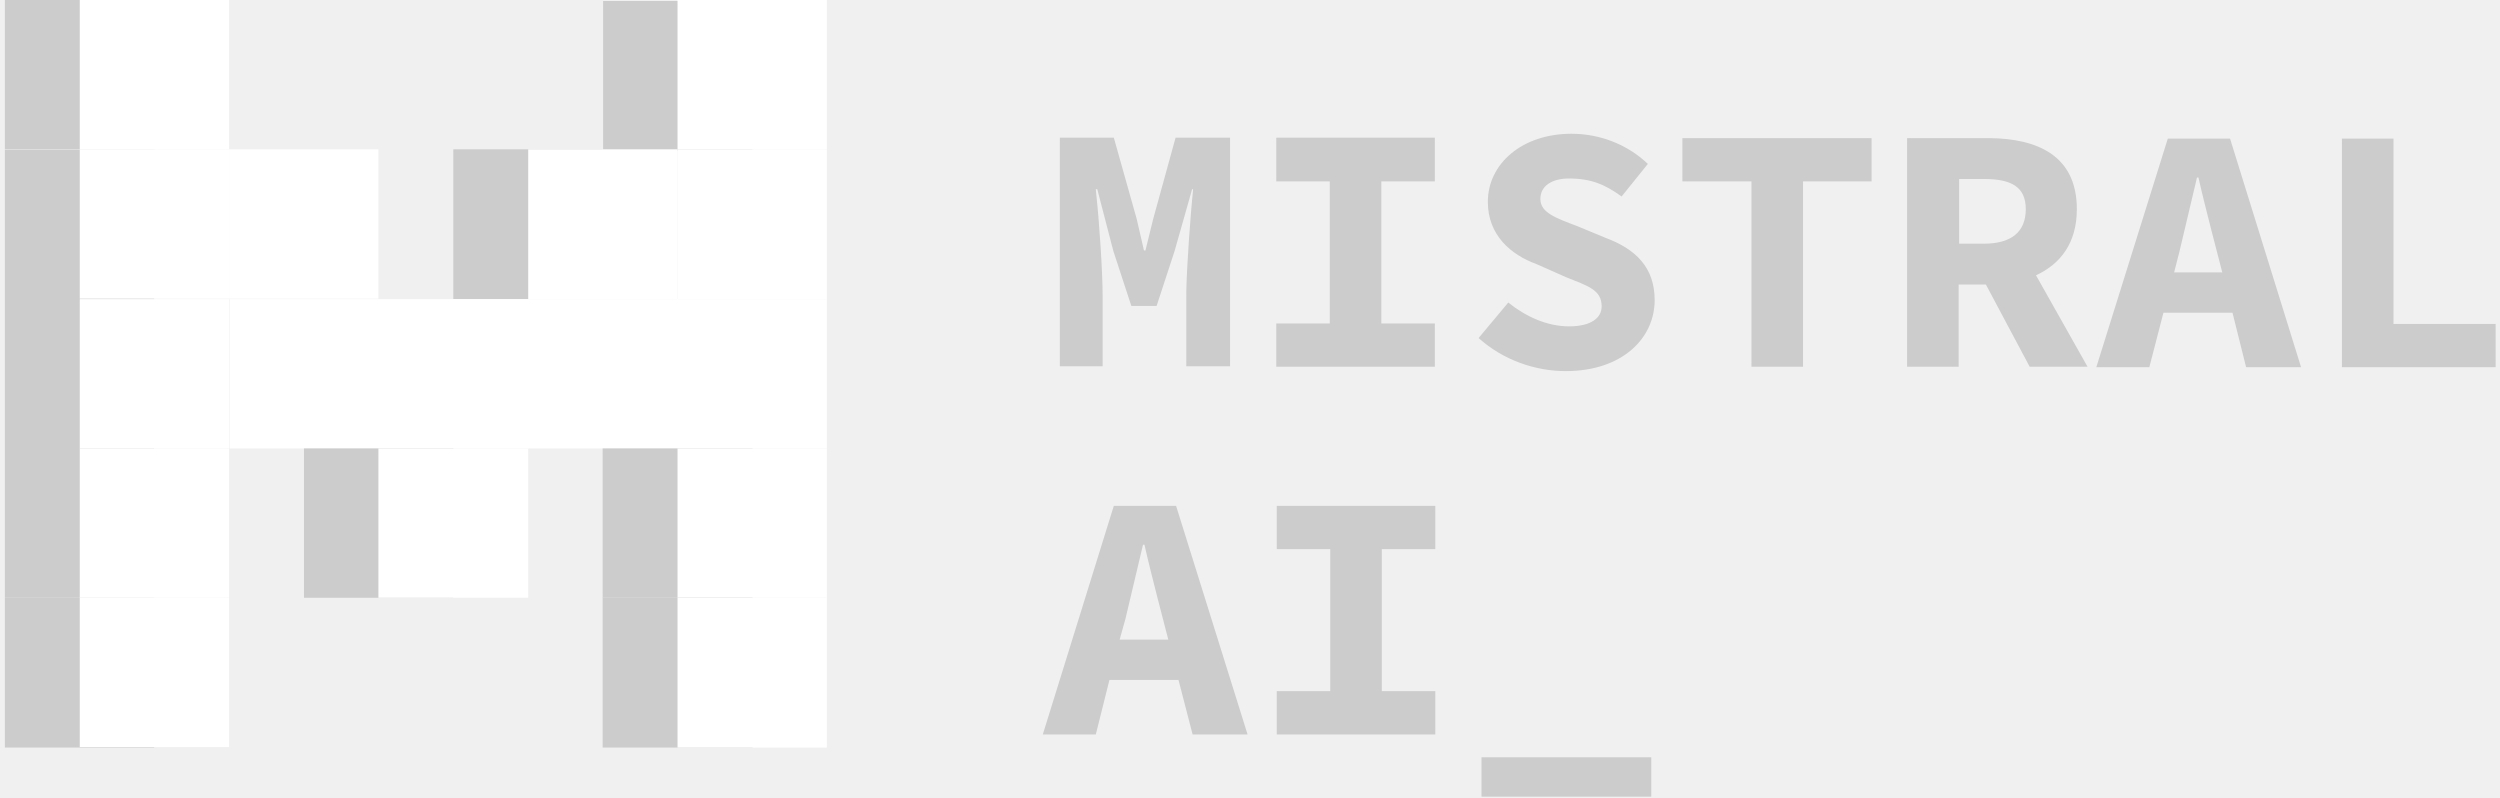
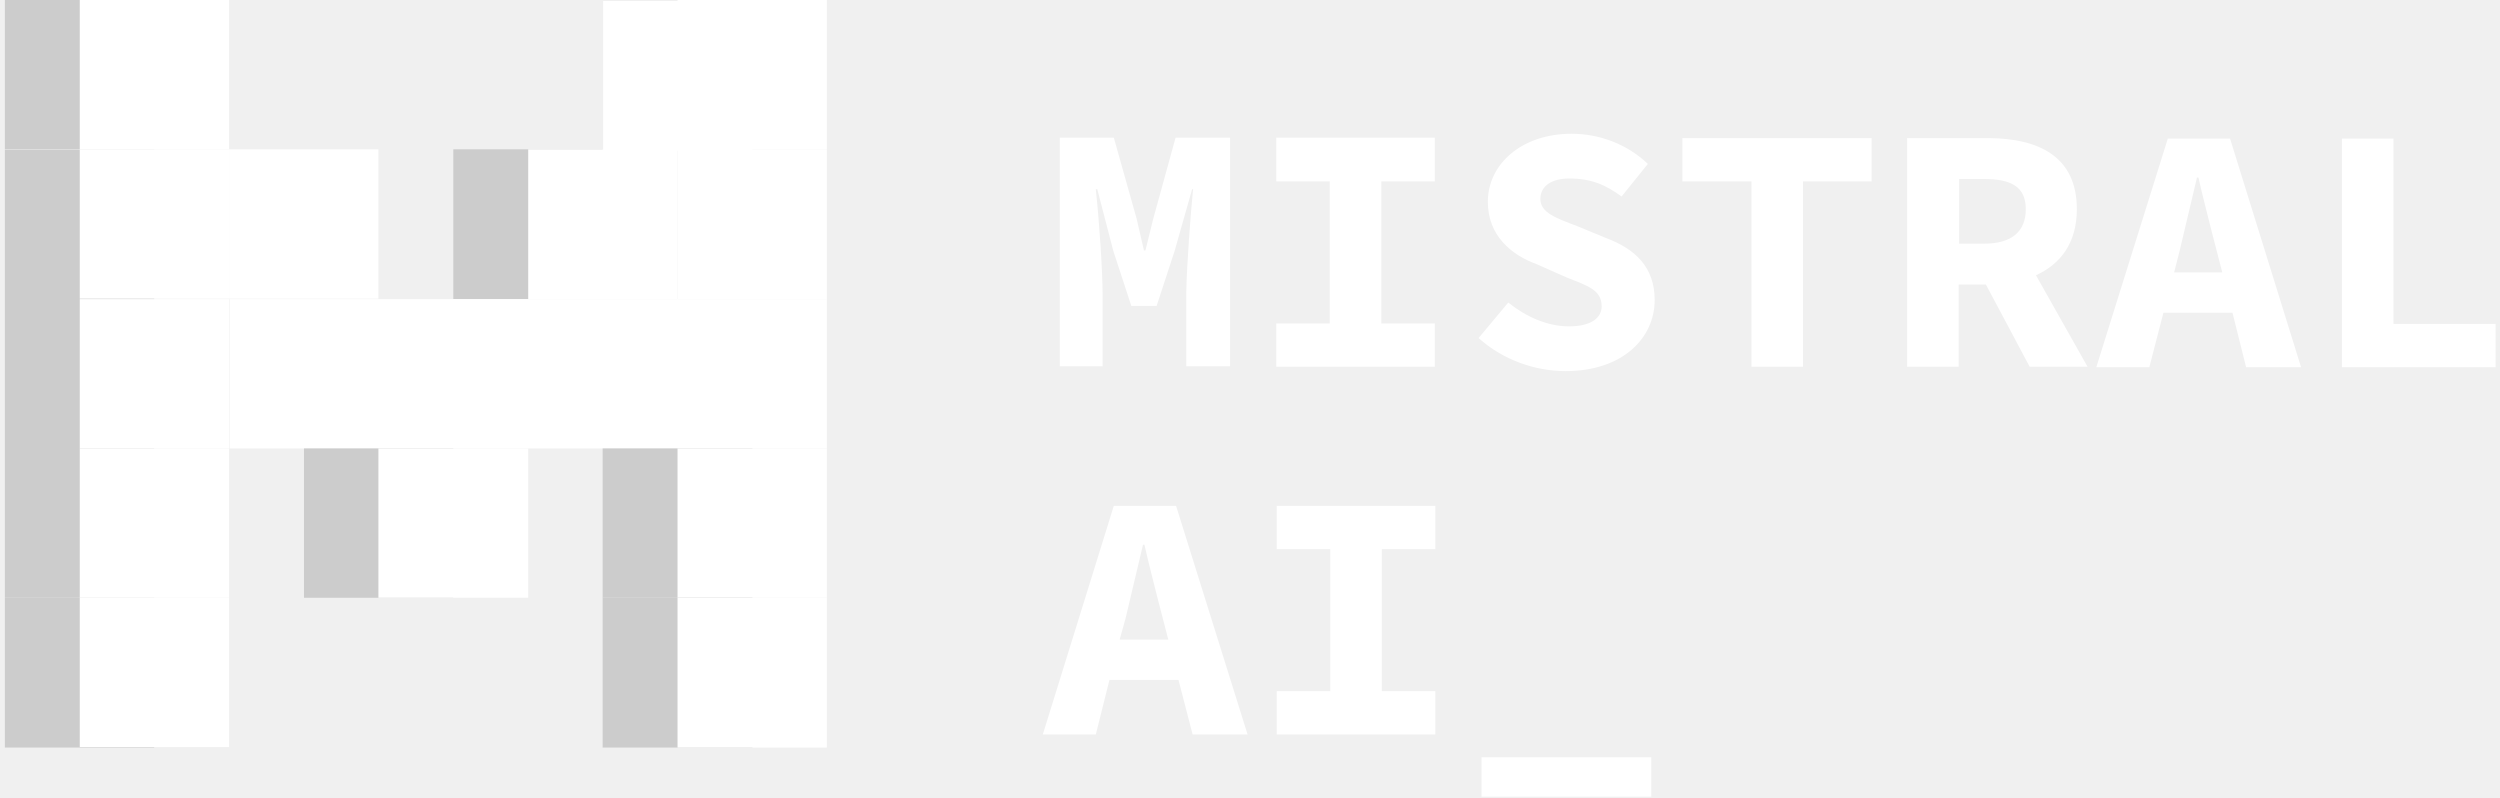
<svg xmlns="http://www.w3.org/2000/svg" version="1.2" viewBox="0 0 514 164" width="514" height="164">
  <style>.a{fill:#ccc}.b{fill:#fff}.c{fill:#fff}.d{fill:#fff}.e{fill:#fff}.f{fill:#fff}</style>
-   <path fill-rule="evenodd" class="a" d="m217.9 28.3h11.1l4.7 16.7 1.5 6.5h0.3l1.6-6.5 4.6-16.7h11.2v47h-9v-14.5-0.8c0.1-5.5 0.9-16.2 1.4-21.1h-0.2l-3.6 12.7-3.7 11.3h-5.2l-3.7-11.3-3.3-12.7h-0.3l0.1 1.1c0.6 5.5 1.3 15.8 1.3 20.8v14.5h-8.8zm44.5 38.2h11v-29.2h-11v-9h32.6v9h-11v29.2h11v8.9h-32.6zm41.6 3l6.1-7.3c3.6 2.9 8 4.9 12.5 4.9 4.6 0 6.7-1.8 6.7-4.1 0-3.4-2.8-4.2-7.3-6l-6.1-2.7c-5.2-1.9-10-5.9-10-12.8 0-7.8 7-14 17.2-14 5.7 0 11.4 2.1 15.7 6.2l-5.4 6.7c-3.3-2.4-6.2-3.7-10.8-3.7-3.5 0-5.9 1.5-5.9 4.2 0 2.8 3.1 3.9 7.6 5.6l5.8 2.4c6.2 2.3 10.1 6.1 10.1 12.8 0 7.8-6.6 14.6-18.3 14.6-6.3 0-12.9-2.3-17.9-6.8zm56.1-32.2h-14.2v-8.9h38.9v8.9h-14.1v38.1h-10.6zm57.2 38.1l-9-16.9h-5.6v16.9h-10.6v-47h17c9.8 0.1 17.9 3.6 17.9 14.6 0 7-3.4 11.3-8.4 13.6l10.6 18.8zm-14.5-25.3h5.1c5.6 0 8.6-2.4 8.6-7.1 0-4.6-3-6.2-8.6-6.2h-5.1zm56.2 14.2h-14.2l-2.9 11.2h-10.9l14.7-47h12.8l14.6 47h-11.3zm-2.1-8.3l-2.2-8.5c-0.9-3.6-1.9-7.4-2.7-11h-0.3l-3.6 15.2-1.1 4.3zm24.6-27.5h10.6v38.1h21v8.9h-31.6zm-239.2 111.3h-14.2l-2.8 11.2h-10.9l14.6-47h12.8l14.7 47h-11.3zm-2.1-8.3l-2.2-8.5c-0.9-3.6-1.9-7.4-2.7-11h-0.3l-3.6 15.2-1.2 4.3zm22.3 10.6h11v-29.2h-11v-8.9h32.6v8.9h-11v29.2h11v8.9h-32.6zm42.1 13.6h34.9v8.1h-34.9zm-180.6-155.5h30.7v30.8h-30.7z" />
+   <path fill-rule="evenodd" class="b" d="m217.9 28.3h11.1l4.7 16.7 1.5 6.5h0.3l1.6-6.5 4.6-16.7h11.2v47h-9v-14.5-0.8c0.1-5.5 0.9-16.2 1.4-21.1h-0.2l-3.6 12.7-3.7 11.3h-5.2l-3.7-11.3-3.3-12.7h-0.3l0.1 1.1c0.6 5.5 1.3 15.8 1.3 20.8v14.5h-8.8zm44.5 38.2h11v-29.2h-11v-9h32.6v9h-11v29.2h11v8.9h-32.6zm41.6 3l6.1-7.3c3.6 2.9 8 4.9 12.5 4.9 4.6 0 6.7-1.8 6.7-4.1 0-3.4-2.8-4.2-7.3-6l-6.1-2.7c-5.2-1.9-10-5.9-10-12.8 0-7.8 7-14 17.2-14 5.7 0 11.4 2.1 15.7 6.2l-5.4 6.7c-3.3-2.4-6.2-3.7-10.8-3.7-3.5 0-5.9 1.5-5.9 4.2 0 2.8 3.1 3.9 7.6 5.6l5.8 2.4c6.2 2.3 10.1 6.1 10.1 12.8 0 7.8-6.6 14.6-18.3 14.6-6.3 0-12.9-2.3-17.9-6.8zm56.1-32.2h-14.2v-8.9h38.9v8.9h-14.1v38.1h-10.6zm57.2 38.1l-9-16.9h-5.6v16.9h-10.6v-47h17c9.8 0.1 17.9 3.6 17.9 14.6 0 7-3.4 11.3-8.4 13.6l10.6 18.8zm-14.5-25.3h5.1c5.6 0 8.6-2.4 8.6-7.1 0-4.6-3-6.2-8.6-6.2h-5.1zm56.2 14.2h-14.2l-2.9 11.2h-10.9l14.7-47h12.8l14.6 47h-11.3zm-2.1-8.3l-2.2-8.5c-0.9-3.6-1.9-7.4-2.7-11h-0.3l-3.6 15.2-1.1 4.3zm24.6-27.5h10.6v38.1h21v8.9h-31.6zm-239.2 111.3h-14.2l-2.8 11.2h-10.9l14.6-47h12.8l14.7 47h-11.3zm-2.1-8.3l-2.2-8.5c-0.9-3.6-1.9-7.4-2.7-11h-0.3l-3.6 15.2-1.2 4.3zm22.3 10.6h11v-29.2h-11v-8.9h32.6v8.9h-11v29.2h11v8.9h-32.6zm42.1 13.6h34.9v8.1h-34.9zm-180.6-155.5h30.7v30.8h-30.7z" />
  <path class="b" d="m139.3 0h30.7v30.7h-30.7z" />
  <path class="a" d="m1 0h30.7v30.7h-30.7zm0 30.8h30.7v30.7h-30.7zm0 30.7h30.7v30.8h-30.7zm0 30.7h30.7v30.7h-30.7z" />
  <path class="a" d="m1 122.9h30.7v30.8h-30.7z" />
  <path class="b" d="m16.4 0h30.7v30.7h-30.7z" />
  <path class="c" d="m139.3 30.7h30.7v30.8h-30.7zm-122.9 0h30.7v30.7h-30.7z" />
  <path class="a" d="m93.2 30.7h30.7v30.8h-30.7z" />
  <path class="c" d="m108.6 30.7h30.7v30.8h-30.7zm-61.5 0h30.7v30.7h-30.7z" />
  <path class="d" d="m108.6 61.5v30.7h-30.8v-30.7zm30.8 0v30.7h-30.8v-30.7zm-61.4 0v30.7h-30.8v-30.7z" />
  <path class="a" d="m62.5 92.2h30.7v30.7h-30.7z" />
  <path class="e" d="m77.8 92.2h30.8v30.7h-30.8z" />
  <path class="d" d="m139.3 61.5h30.7v30.7h-30.7zm-122.9 0h30.7v30.7h-30.7z" />
  <path class="a" d="m123.9 92.2h30.8v30.7h-30.8z" />
  <path class="e" d="m139.3 92.2h30.7v30.7h-30.7z" />
  <path class="a" d="m123.9 122.9h30.8v30.8h-30.8z" />
  <path class="e" d="m16.4 92.2h30.7v30.7h-30.7z" />
  <path class="f" d="m139.3 122.9h30.7v30.8h-30.7zm-122.9 0h30.7v30.7h-30.7z" />
</svg>
